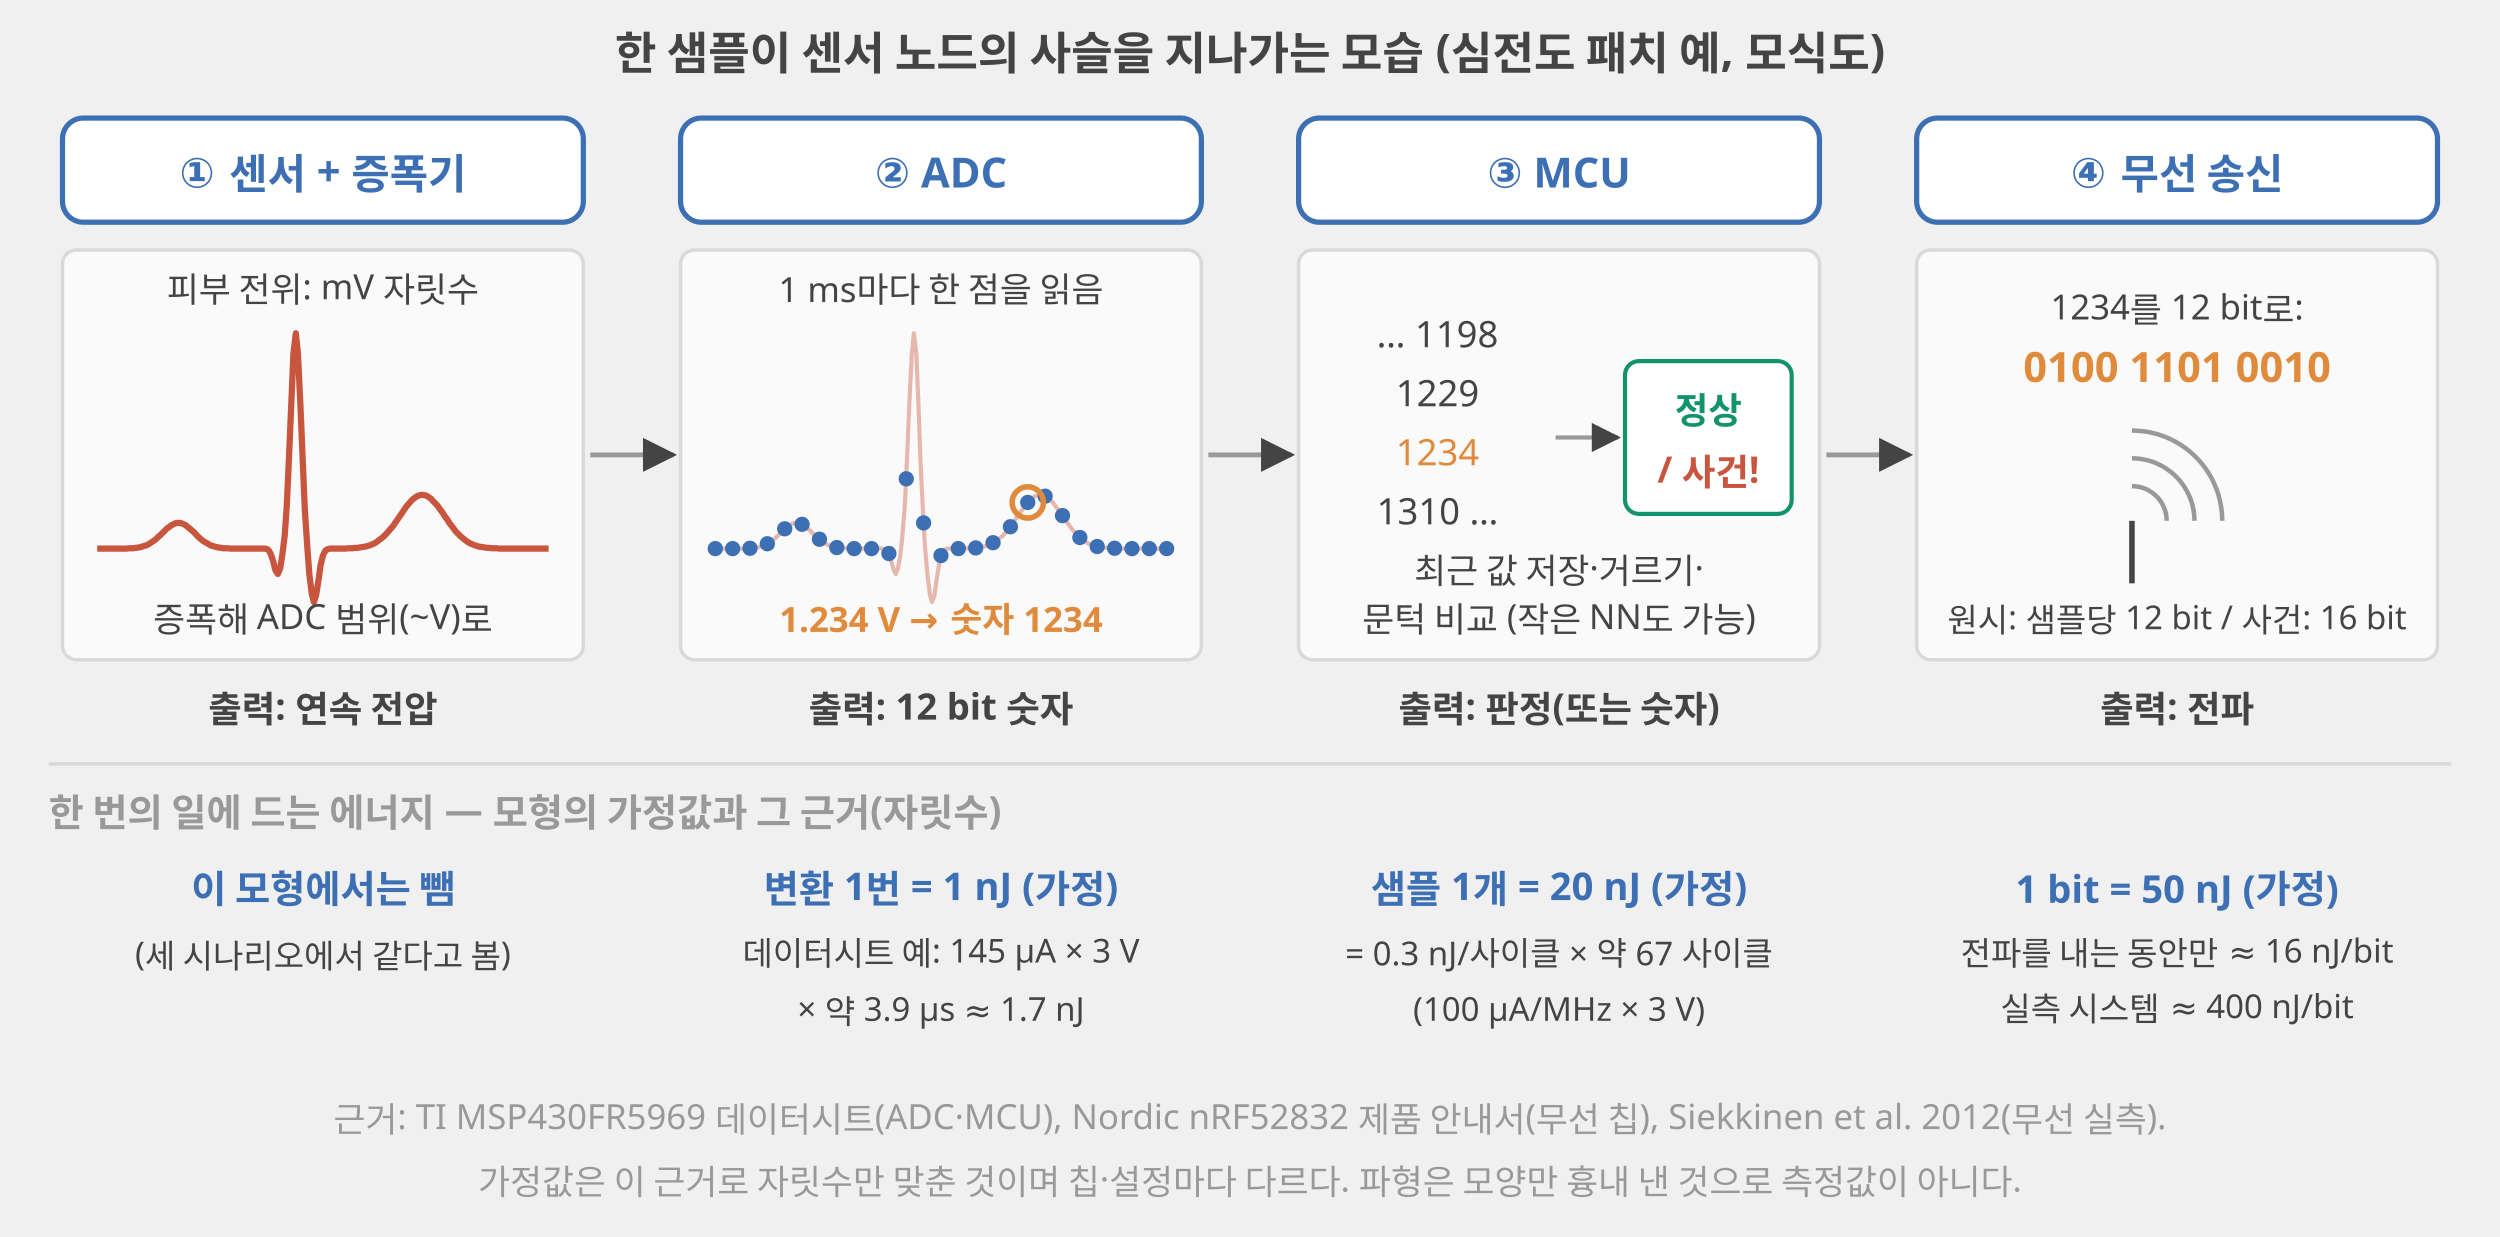
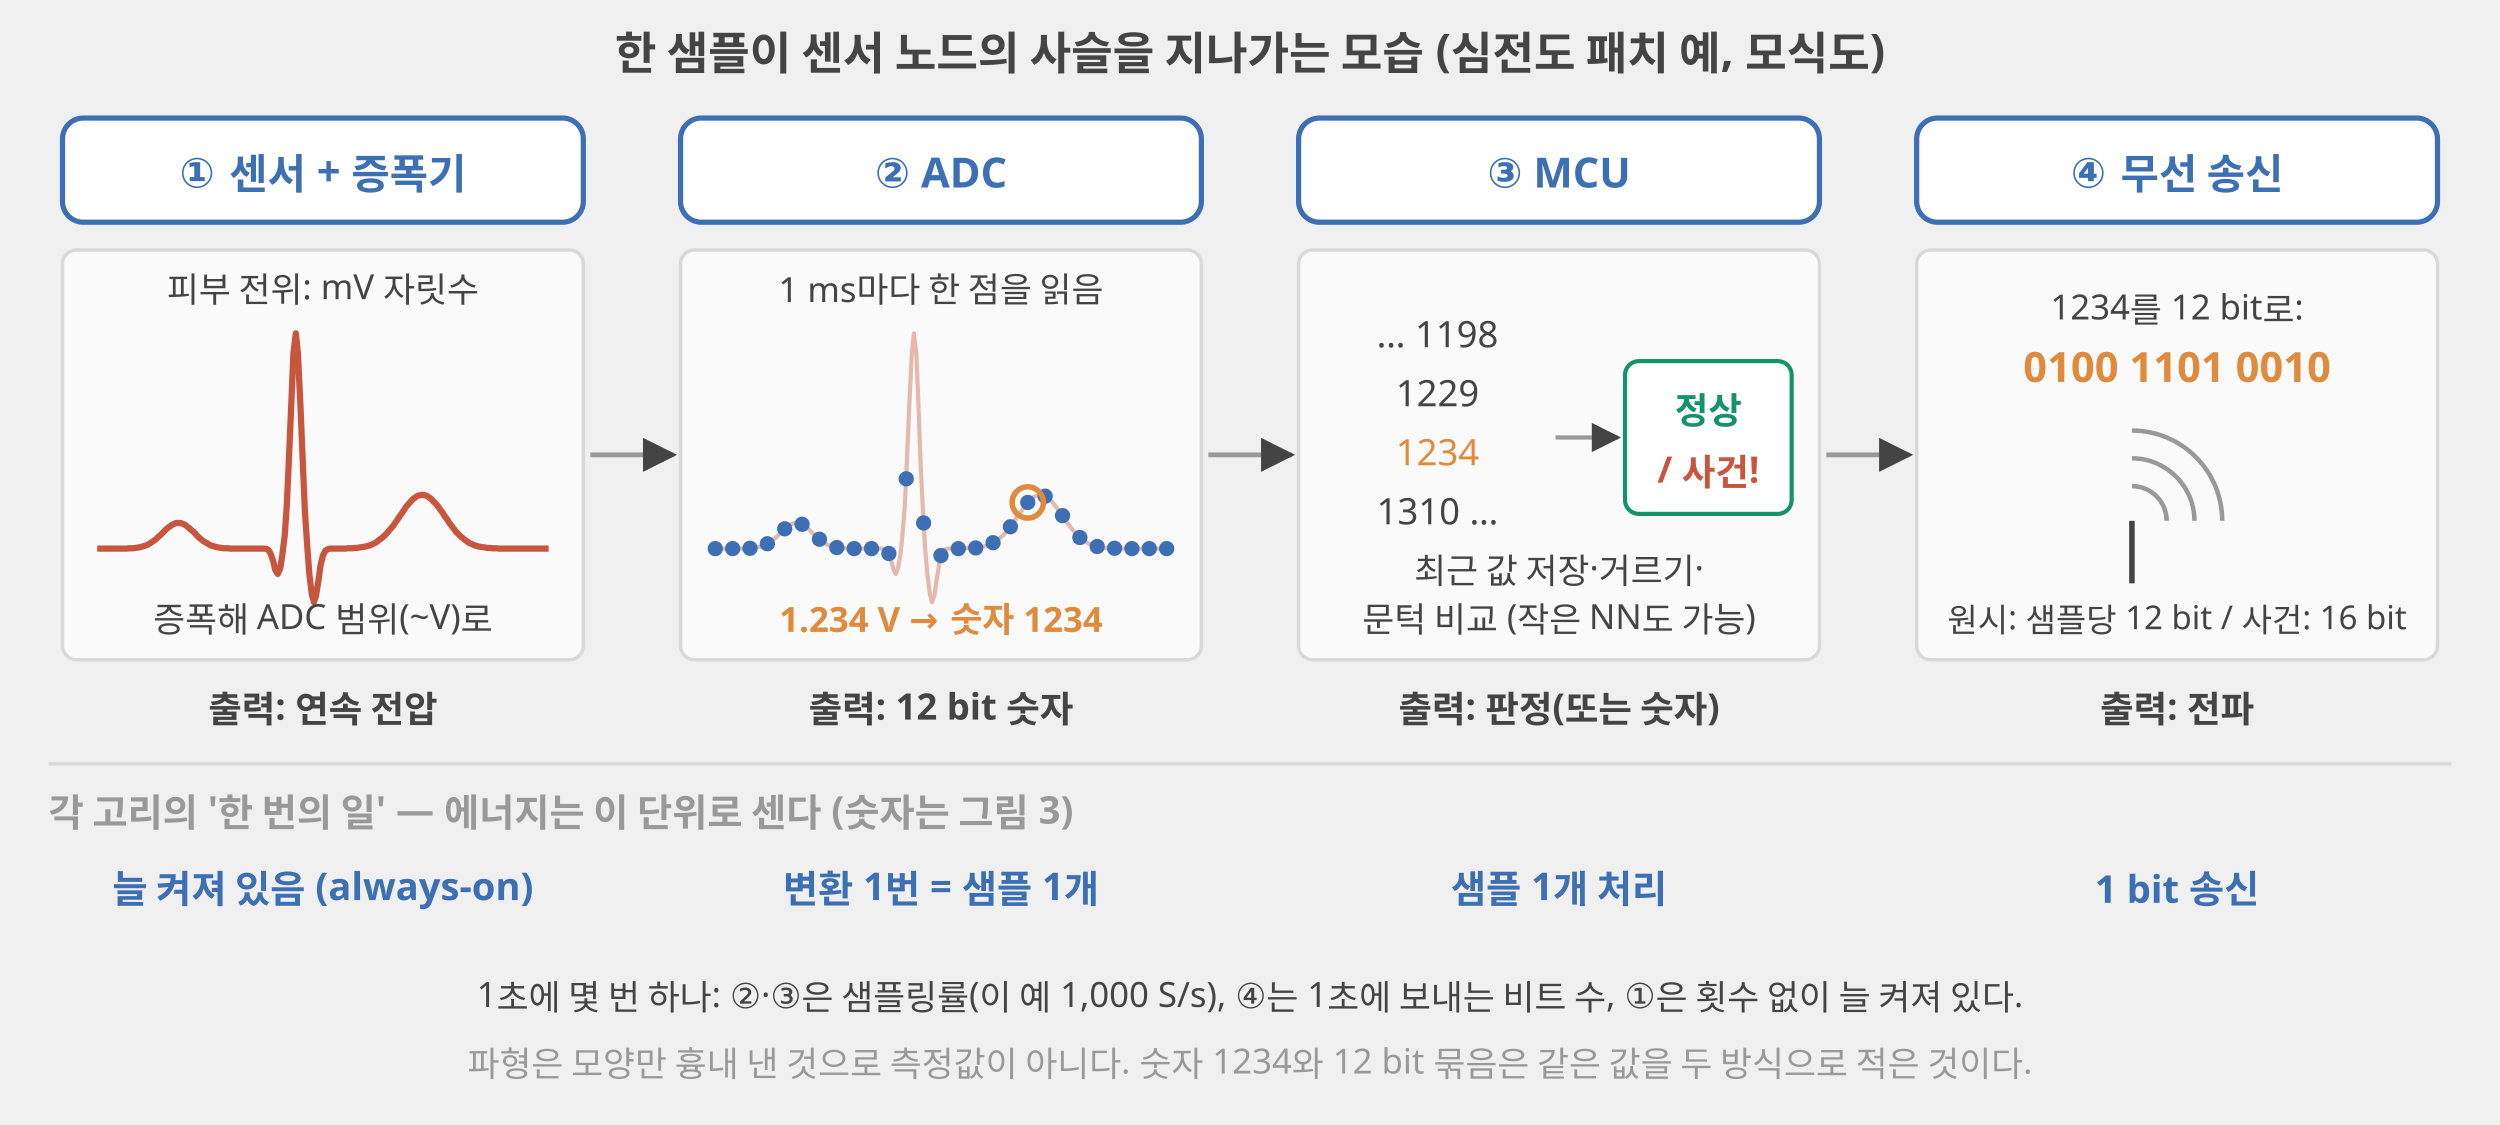
- <svg xmlns="http://www.w3.org/2000/svg" viewBox="0 0 720 356" width="100%" font-family="Noto Sans KR, Malgun Gothic, sans-serif" font-size="13" fill="#444">
+ <svg xmlns="http://www.w3.org/2000/svg" viewBox="0 0 720 324" width="100%" font-family="Noto Sans KR, Malgun Gothic, sans-serif" font-size="13" fill="#444">
  <defs>
    <marker id="arr" viewBox="0 0 10 10" refX="9" refY="5" markerWidth="7" markerHeight="7" orient="auto-start-reverse">
      <path d="M0,0 L10,5 L0,10 z" fill="#444" />
    </marker>
  </defs>
  <text x="360.0" y="20" font-size="13" fill="#444" text-anchor="middle" font-weight="bold">한 샘플이 센서 노드의 사슬을 지나가는 모습 (심전도 패치 예, 모식도)</text>
  <rect x="18" y="34" width="150" height="30" rx="6" fill="#fff" stroke="#3d6fb4" stroke-width="1.5" />
  <text x="93.0" y="54" font-size="12" fill="#3d6fb4" text-anchor="middle" font-weight="bold">① 센서 + 증폭기</text>
  <rect x="18" y="72" width="150" height="118" rx="4" fill="#fafafa" stroke="#d9d9d9" stroke-width="1" />
  <line x1="170" y1="131" x2="194" y2="131" stroke="#999" stroke-width="1.4" marker-end="url(#arr)" />
  <rect x="196" y="34" width="150" height="30" rx="6" fill="#fff" stroke="#3d6fb4" stroke-width="1.5" />
  <text x="271.0" y="54" font-size="12" fill="#3d6fb4" text-anchor="middle" font-weight="bold">② ADC</text>
  <rect x="196" y="72" width="150" height="118" rx="4" fill="#fafafa" stroke="#d9d9d9" stroke-width="1" />
  <line x1="348" y1="131" x2="372" y2="131" stroke="#999" stroke-width="1.4" marker-end="url(#arr)" />
  <rect x="374" y="34" width="150" height="30" rx="6" fill="#fff" stroke="#3d6fb4" stroke-width="1.5" />
  <text x="449.0" y="54" font-size="12" fill="#3d6fb4" text-anchor="middle" font-weight="bold">③ MCU</text>
  <rect x="374" y="72" width="150" height="118" rx="4" fill="#fafafa" stroke="#d9d9d9" stroke-width="1" />
  <line x1="526" y1="131" x2="550" y2="131" stroke="#999" stroke-width="1.4" marker-end="url(#arr)" />
  <rect x="552" y="34" width="150" height="30" rx="6" fill="#fff" stroke="#3d6fb4" stroke-width="1.5" />
  <text x="627.0" y="54" font-size="12" fill="#3d6fb4" text-anchor="middle" font-weight="bold">④ 무선 송신</text>
  <rect x="552" y="72" width="150" height="118" rx="4" fill="#fafafa" stroke="#d9d9d9" stroke-width="1" />
  <polyline points="28.0,158.0 28.6,158.0 29.3,158.0 29.9,158.0 30.6,158.0 31.2,158.0 31.9,158.0 32.5,158.0 33.2,158.0 33.9,158.0 34.5,158.0 35.1,158.0 35.8,158.0 36.5,158.0 37.1,157.9 37.8,157.9 38.4,157.9 39.0,157.8 39.7,157.7 40.4,157.6 41.0,157.4 41.6,157.2 42.3,157.0 43.0,156.6 43.6,156.2 44.2,155.8 44.9,155.3 45.5,154.7 46.2,154.1 46.9,153.4 47.5,152.8 48.1,152.2 48.8,151.7 49.5,151.2 50.1,150.9 50.8,150.6 51.4,150.6 52.0,150.6 52.7,150.9 53.4,151.2 54.0,151.7 54.6,152.2 55.3,152.8 56.0,153.4 56.6,154.1 57.2,154.7 57.9,155.3 58.5,155.8 59.2,156.2 59.9,156.6 60.5,157.0 61.1,157.2 61.8,157.4 62.5,157.6 63.1,157.7 63.8,157.8 64.4,157.9 65.0,157.9 65.7,157.9 66.3,158.0 67.0,158.0 67.7,158.0 68.3,158.0 69.0,158.0 69.6,158.0 70.2,158.0 70.9,158.0 71.5,158.0 72.2,158.0 72.8,158.0 73.5,158.0 74.2,158.0 74.8,158.0 75.5,158.0 76.1,158.0 76.8,158.1 77.4,158.5 78.0,159.6 78.7,161.7 79.3,164.2 80.0,165.3 80.7,163.7 81.3,159.9 82.0,154.2 82.6,145.5 83.2,132.4 83.9,116.1 84.5,101.8 85.2,96.0 85.8,101.8 86.5,116.2 87.2,132.9 87.8,147.0 88.5,157.5 89.1,165.5 89.8,171.1 90.4,173.4 91.0,171.6 91.7,167.3 92.3,162.9 93.0,160.0 93.7,158.6 94.3,158.2 95.0,158.0 95.6,158.0 96.2,158.0 96.9,158.0 97.5,158.0 98.2,158.0 98.8,158.0 99.5,158.0 100.2,157.9 100.8,157.9 101.5,157.9 102.1,157.8 102.8,157.8 103.4,157.7 104.0,157.6 104.7,157.5 105.3,157.4 106.0,157.2 106.7,157.0 107.3,156.7 108.0,156.4 108.6,156.0 109.2,155.5 109.9,155.0 110.5,154.5 111.2,153.8 111.8,153.1 112.5,152.3 113.2,151.5 113.8,150.6 114.5,149.6 115.1,148.7 115.8,147.7 116.4,146.8 117.0,145.9 117.7,145.1 118.3,144.4 119.0,143.7 119.7,143.2 120.3,142.8 121.0,142.6 121.6,142.5 122.2,142.6 122.9,142.8 123.5,143.2 124.2,143.7 124.8,144.4 125.5,145.1 126.2,145.9 126.8,146.8 127.5,147.7 128.1,148.7 128.8,149.6 129.4,150.6 130.1,151.5 130.7,152.3 131.3,153.1 132.0,153.8 132.7,154.5 133.3,155.0 133.9,155.5 134.6,156.0 135.2,156.4 135.9,156.7 136.6,157.0 137.2,157.2 137.8,157.4 138.5,157.5 139.2,157.6 139.8,157.7 140.4,157.8 141.1,157.8 141.8,157.9 142.4,157.9 143.1,157.9 143.7,158.0 144.3,158.0 145.0,158.0 145.7,158.0 146.3,158.0 146.9,158.0 147.6,158.0 148.2,158.0 148.9,158.0 149.6,158.0 150.2,158.0 150.8,158.0 151.5,158.0 152.2,158.0 152.8,158.0 153.4,158.0 154.1,158.0 154.8,158.0 155.4,158.0 156.1,158.0 156.7,158.0 157.3,158.0 158.0,158.0" fill="none" stroke="#c8553d" stroke-width="1.8" stroke-linejoin="round" />
  <text x="93" y="87" font-size="10" fill="#444" text-anchor="middle" font-weight="normal">피부 전위: mV 자릿수</text>
  <text x="93" y="182" font-size="10" fill="#444" text-anchor="middle" font-weight="normal">증폭해 ADC 범위(~V)로</text>
  <polyline points="206.0,158.0 206.7,158.0 207.3,158.0 207.9,158.0 208.6,158.0 209.2,158.0 209.9,158.0 210.6,158.0 211.2,158.0 211.8,158.0 212.5,158.0 213.2,158.0 213.8,158.0 214.4,158.0 215.1,157.9 215.8,157.9 216.4,157.9 217.1,157.8 217.7,157.7 218.3,157.6 219.0,157.4 219.7,157.2 220.3,157.0 220.9,156.6 221.6,156.2 222.2,155.8 222.9,155.3 223.6,154.7 224.2,154.1 224.8,153.4 225.5,152.8 226.2,152.2 226.8,151.7 227.4,151.2 228.1,150.9 228.8,150.6 229.4,150.6 230.1,150.6 230.7,150.9 231.3,151.2 232.0,151.7 232.7,152.2 233.3,152.8 233.9,153.4 234.6,154.1 235.2,154.7 235.9,155.3 236.6,155.8 237.2,156.2 237.8,156.6 238.5,157.0 239.2,157.2 239.8,157.4 240.4,157.6 241.1,157.7 241.8,157.8 242.4,157.9 243.1,157.9 243.7,157.9 244.3,158.0 245.0,158.0 245.7,158.0 246.3,158.0 246.9,158.0 247.6,158.0 248.2,158.0 248.9,158.0 249.6,158.0 250.2,158.0 250.8,158.0 251.5,158.0 252.2,158.0 252.8,158.0 253.4,158.0 254.1,158.0 254.8,158.1 255.4,158.5 256.1,159.6 256.7,161.7 257.4,164.2 258.0,165.3 258.6,163.7 259.3,159.9 259.9,154.2 260.6,145.5 261.2,132.4 261.9,116.1 262.6,101.8 263.2,96.0 263.9,101.8 264.5,116.2 265.1,132.9 265.8,147.0 266.4,157.5 267.1,165.5 267.8,171.1 268.4,173.4 269.1,171.6 269.7,167.3 270.4,162.9 271.0,160.0 271.6,158.6 272.3,158.2 272.9,158.0 273.6,158.0 274.2,158.0 274.9,158.0 275.6,158.0 276.2,158.0 276.9,158.0 277.5,158.0 278.1,157.9 278.8,157.9 279.4,157.9 280.1,157.8 280.8,157.8 281.4,157.7 282.1,157.6 282.7,157.5 283.4,157.4 284.0,157.2 284.6,157.0 285.3,156.7 285.9,156.4 286.6,156.0 287.2,155.5 287.9,155.0 288.6,154.5 289.2,153.8 289.9,153.1 290.5,152.3 291.1,151.5 291.8,150.6 292.4,149.6 293.1,148.7 293.8,147.7 294.4,146.8 295.1,145.9 295.7,145.1 296.4,144.4 297.0,143.7 297.6,143.2 298.3,142.8 298.9,142.6 299.6,142.5 300.2,142.6 300.9,142.8 301.6,143.2 302.2,143.7 302.9,144.4 303.5,145.1 304.1,145.9 304.8,146.8 305.4,147.7 306.1,148.7 306.8,149.6 307.4,150.6 308.1,151.5 308.7,152.3 309.4,153.1 310.0,153.8 310.6,154.5 311.3,155.0 311.9,155.5 312.6,156.0 313.2,156.4 313.9,156.7 314.6,157.0 315.2,157.2 315.9,157.4 316.5,157.5 317.1,157.6 317.8,157.7 318.4,157.8 319.1,157.8 319.8,157.9 320.4,157.9 321.1,157.9 321.7,158.0 322.4,158.0 323.0,158.0 323.6,158.0 324.3,158.0 324.9,158.0 325.6,158.0 326.2,158.0 326.9,158.0 327.6,158.0 328.2,158.0 328.9,158.0 329.5,158.0 330.1,158.0 330.8,158.0 331.4,158.0 332.1,158.0 332.8,158.0 333.4,158.0 334.1,158.0 334.7,158.0 335.4,158.0 336.0,158.0" fill="none" stroke="#e6b8ad" stroke-width="1.2" stroke-linejoin="round" />
  <circle cx="206.0" cy="158.0" r="2.2" fill="#3d6fb4" />
  <circle cx="211.0" cy="158.0" r="2.2" fill="#3d6fb4" />
  <circle cx="216.0" cy="157.9" r="2.2" fill="#3d6fb4" />
  <circle cx="221.0" cy="156.6" r="2.2" fill="#3d6fb4" />
  <circle cx="226.0" cy="152.3" r="2.2" fill="#3d6fb4" />
  <circle cx="231.0" cy="151.0" r="2.2" fill="#3d6fb4" />
  <circle cx="236.0" cy="155.3" r="2.2" fill="#3d6fb4" />
  <circle cx="241.0" cy="157.7" r="2.2" fill="#3d6fb4" />
  <circle cx="246.0" cy="158.0" r="2.2" fill="#3d6fb4" />
  <circle cx="251.0" cy="158.0" r="2.2" fill="#3d6fb4" />
  <circle cx="256.0" cy="159.4" r="2.2" fill="#3d6fb4" />
  <circle cx="261.0" cy="137.9" r="2.2" fill="#3d6fb4" />
  <circle cx="266.0" cy="150.6" r="2.2" fill="#3d6fb4" />
  <circle cx="271.0" cy="160.0" r="2.2" fill="#3d6fb4" />
  <circle cx="276.0" cy="158.0" r="2.2" fill="#3d6fb4" />
  <circle cx="281.0" cy="157.8" r="2.2" fill="#3d6fb4" />
  <circle cx="286.0" cy="156.3" r="2.2" fill="#3d6fb4" />
  <circle cx="291.0" cy="151.7" r="2.2" fill="#3d6fb4" />
  <circle cx="296.0" cy="144.7" r="2.2" fill="#3d6fb4" />
  <circle cx="301.0" cy="142.9" r="2.2" fill="#3d6fb4" />
  <circle cx="306.0" cy="148.5" r="2.2" fill="#3d6fb4" />
  <circle cx="311.0" cy="154.8" r="2.2" fill="#3d6fb4" />
  <circle cx="316.0" cy="157.4" r="2.2" fill="#3d6fb4" />
  <circle cx="321.0" cy="157.9" r="2.2" fill="#3d6fb4" />
  <circle cx="326.0" cy="158.0" r="2.2" fill="#3d6fb4" />
  <circle cx="331.0" cy="158.0" r="2.2" fill="#3d6fb4" />
  <circle cx="336.0" cy="158.0" r="2.2" fill="#3d6fb4" />
  <circle cx="296.0" cy="144.7" r="4.5" fill="none" stroke="#e08a3c" stroke-width="1.6" />
  <text x="271" y="87" font-size="10" fill="#444" text-anchor="middle" font-weight="normal">1 ms마다 한 점을 읽음</text>
  <text x="271" y="182" font-size="10" fill="#e08a3c" text-anchor="middle" font-weight="bold">1.234 V → 숫자 1234</text>
  <text x="414" y="100" font-size="10.5" fill="#444" text-anchor="middle" font-weight="normal">… 1198</text>
  <text x="414" y="117" font-size="10.5" fill="#444" text-anchor="middle" font-weight="normal">1229</text>
  <text x="414" y="134" font-size="10.5" fill="#e08a3c" text-anchor="middle" font-weight="normal">1234</text>
  <text x="414" y="151" font-size="10.5" fill="#444" text-anchor="middle" font-weight="normal">1310 …</text>
  <line x1="448" y1="126" x2="466" y2="126" stroke="#999" stroke-width="1.2" marker-end="url(#arr)" />
  <rect x="468" y="104" width="48" height="44" rx="4" fill="#fff" stroke="#13936b" stroke-width="1.2" />
  <text x="492" y="122" font-size="10.5" fill="#13936b" text-anchor="middle" font-weight="bold">정상</text>
  <text x="492" y="139" font-size="10.5" fill="#c8553d" text-anchor="middle" font-weight="bold">/ 사건!</text>
  <text x="449" y="168" font-size="10" fill="#444" text-anchor="middle" font-weight="normal">최근 값 저장·거르기·</text>
  <text x="449" y="182" font-size="10" fill="#444" text-anchor="middle" font-weight="normal">문턱 비교 (작은 NN도 가능)</text>
  <text x="627" y="92" font-size="10" fill="#444" text-anchor="middle" font-weight="normal">1234를 12 bit로:</text>
  <text x="627" y="110" font-size="12" fill="#e08a3c" text-anchor="middle" font-weight="bold">0100 1101 0010</text>
  <path d="M614.0,140.0 A10,10 0 0 1 624.0,150.0" fill="none" stroke="#999" stroke-width="1.3" />
  <path d="M614.0,132.0 A18,18 0 0 1 632.0,150.0" fill="none" stroke="#999" stroke-width="1.3" />
  <path d="M614.0,124.0 A26,26 0 0 1 640.0,150.0" fill="none" stroke="#999" stroke-width="1.3" />
  <line x1="614" y1="150" x2="614" y2="168" stroke="#444" stroke-width="1.6" />
  <text x="627" y="182" font-size="9.5" fill="#444" text-anchor="middle" font-weight="normal">원시: 샘플당 12 bit / 사건: 16 bit</text>
  <text x="93.0" y="208" font-size="10.5" fill="#444" text-anchor="middle" font-weight="bold">출력: 연속 전압</text>
  <text x="271.0" y="208" font-size="10.5" fill="#444" text-anchor="middle" font-weight="bold">출력: 12 bit 숫자</text>
  <text x="449.0" y="208" font-size="10.5" fill="#444" text-anchor="middle" font-weight="bold">출력: 판정(또는 숫자)</text>
  <text x="627.0" y="208" font-size="10.5" fill="#444" text-anchor="middle" font-weight="bold">출력: 전파</text>
  <line x1="14" y1="220" x2="706" y2="220" stroke="#d9d9d9" stroke-width="1" />
-   <text x="14" y="238" font-size="11" fill="#999" text-anchor="start" font-weight="bold">한 번의 일에 드는 에너지 — 모형의 가정값과 그 근거(자릿수)</text>
-   <text x="93.0" y="260" font-size="11" fill="#3d6fb4" text-anchor="middle" font-weight="bold">이 모형에서는 뺌</text>
-   <text x="93.0" y="278" font-size="9.5" fill="#444" text-anchor="middle" font-weight="normal">(세 시나리오에서 같다고 봄)</text>
-   <text x="271.0" y="260" font-size="11" fill="#3d6fb4" text-anchor="middle" font-weight="bold">변환 1번 = 1 nJ (가정)</text>
-   <text x="271.0" y="278" font-size="9.5" fill="#444" text-anchor="middle" font-weight="normal">데이터시트 예: 145 µA × 3 V</text>
-   <text x="271.0" y="294" font-size="9.5" fill="#444" text-anchor="middle" font-weight="normal">× 약 3.9 µs ≈ 1.7 nJ</text>
-   <text x="449.0" y="260" font-size="11" fill="#3d6fb4" text-anchor="middle" font-weight="bold">샘플 1개 = 20 nJ (가정)</text>
-   <text x="449.0" y="278" font-size="9.5" fill="#444" text-anchor="middle" font-weight="normal">= 0.3 nJ/사이클 × 약 67 사이클</text>
-   <text x="449.0" y="294" font-size="9.5" fill="#444" text-anchor="middle" font-weight="normal">(100 µA/MHz × 3 V)</text>
-   <text x="627.0" y="260" font-size="11" fill="#3d6fb4" text-anchor="middle" font-weight="bold">1 bit = 50 nJ (가정)</text>
-   <text x="627.0" y="278" font-size="9.5" fill="#444" text-anchor="middle" font-weight="normal">전파를 내는 동안만 ≈ 16 nJ/bit</text>
-   <text x="627.0" y="294" font-size="9.5" fill="#444" text-anchor="middle" font-weight="normal">실측 시스템 ≈ 400 nJ/bit</text>
-   <text x="360.0" y="326" font-size="10" fill="#999" text-anchor="middle" font-weight="normal">근거: TI MSP430FR5969 데이터시트(ADC·MCU), Nordic nRF52832 제품 안내서(무선 칩), Siekkinen et al. 2012(무선 실측).</text>
-   <text x="360.0" y="344" font-size="10" fill="#999" text-anchor="middle" font-weight="normal">가정값은 이 근거로 자릿수만 맞춘 것이며 칩·설정마다 다르다. 파형은 모양만 흉내 낸 것으로 측정값이 아니다.</text>
+   <text x="14" y="238" font-size="11" fill="#999" text-anchor="start" font-weight="bold">각 고리의 '한 번의 일' — 에너지는 이 단위로 센다 (숫자는 그림 3)</text>
+   <text x="93.0" y="260" font-size="11" fill="#3d6fb4" text-anchor="middle" font-weight="bold">늘 켜져 있음 (always-on)</text>
+   <text x="271.0" y="260" font-size="11" fill="#3d6fb4" text-anchor="middle" font-weight="bold">변환 1번 = 샘플 1개</text>
+   <text x="449.0" y="260" font-size="11" fill="#3d6fb4" text-anchor="middle" font-weight="bold">샘플 1개 처리</text>
+   <text x="627.0" y="260" font-size="11" fill="#3d6fb4" text-anchor="middle" font-weight="bold">1 bit 송신</text>
+   <text x="360.0" y="290" font-size="10" fill="#444" text-anchor="middle" font-weight="normal">1초에 몇 번 하나: ②·③은 샘플링률(이 예 1,000 S/s), ④는 1초에 보내는 비트 수, ①은 횟수 없이 늘 켜져 있다.</text>
+   <text x="360.0" y="310" font-size="10" fill="#999" text-anchor="middle" font-weight="normal">파형은 모양만 흉내 낸 것으로 측정값이 아니다. 숫자 1234와 12 bit 묶음은 같은 값을 두 방식으로 적은 것이다.</text>
</svg>
